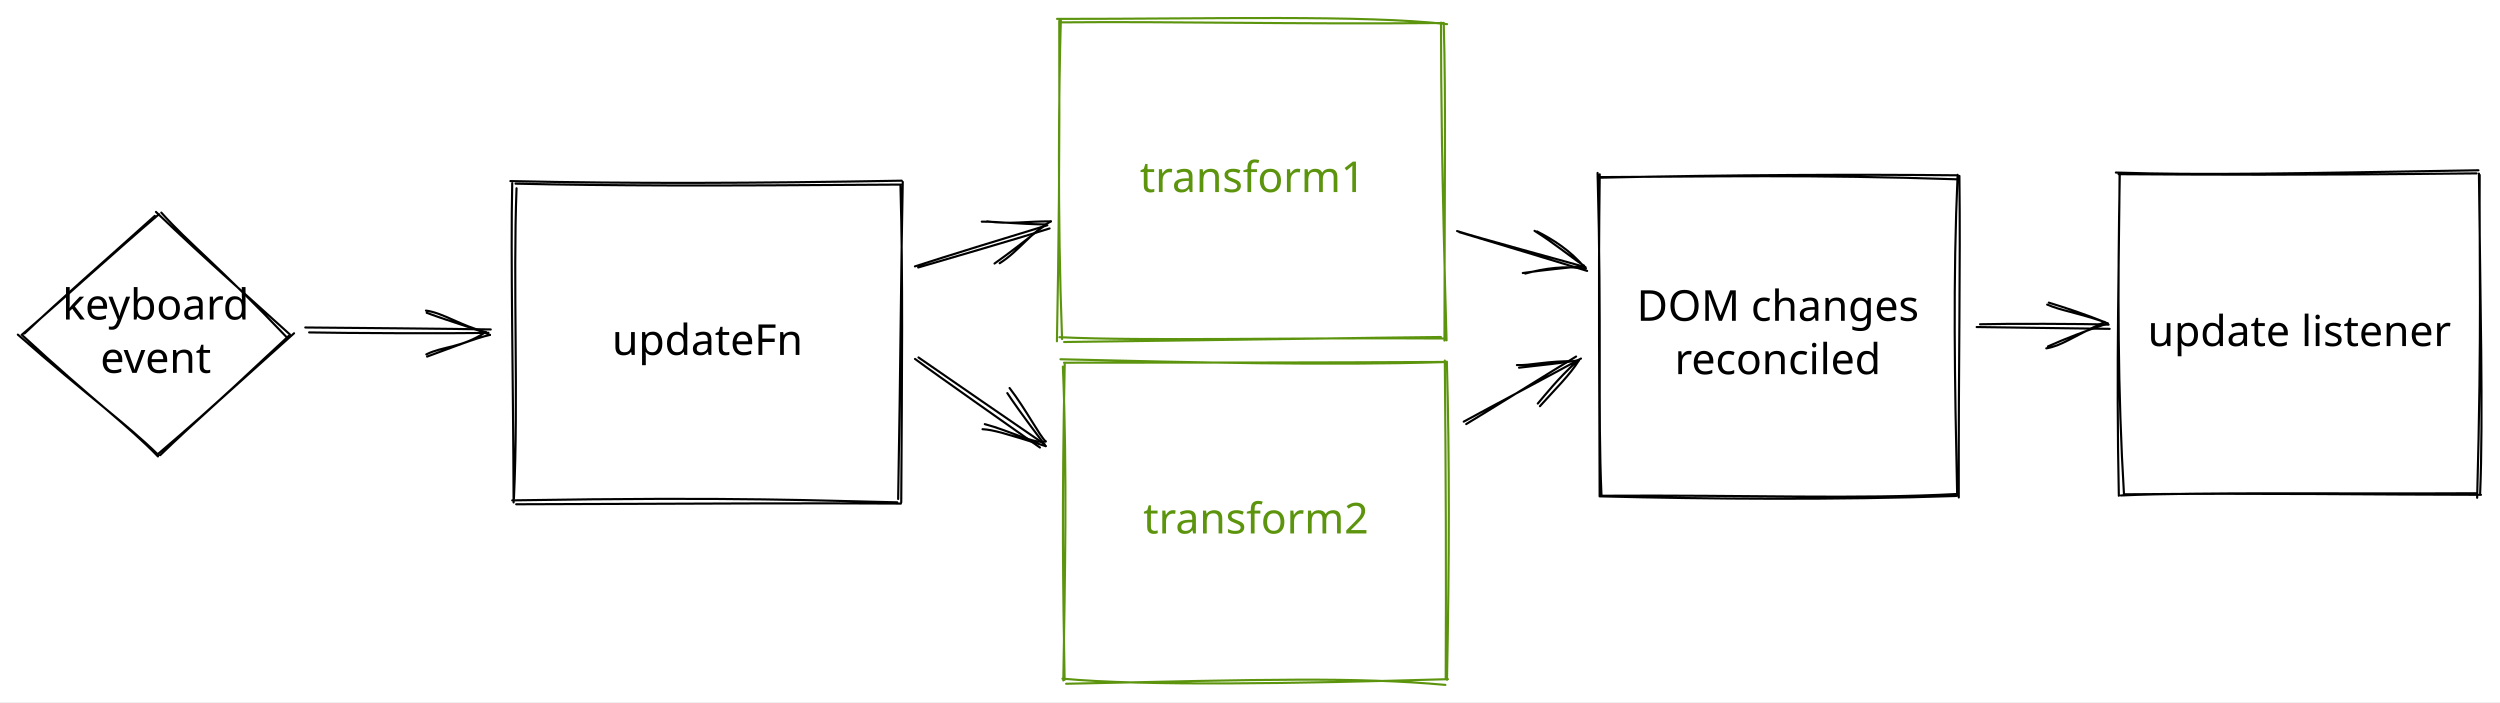
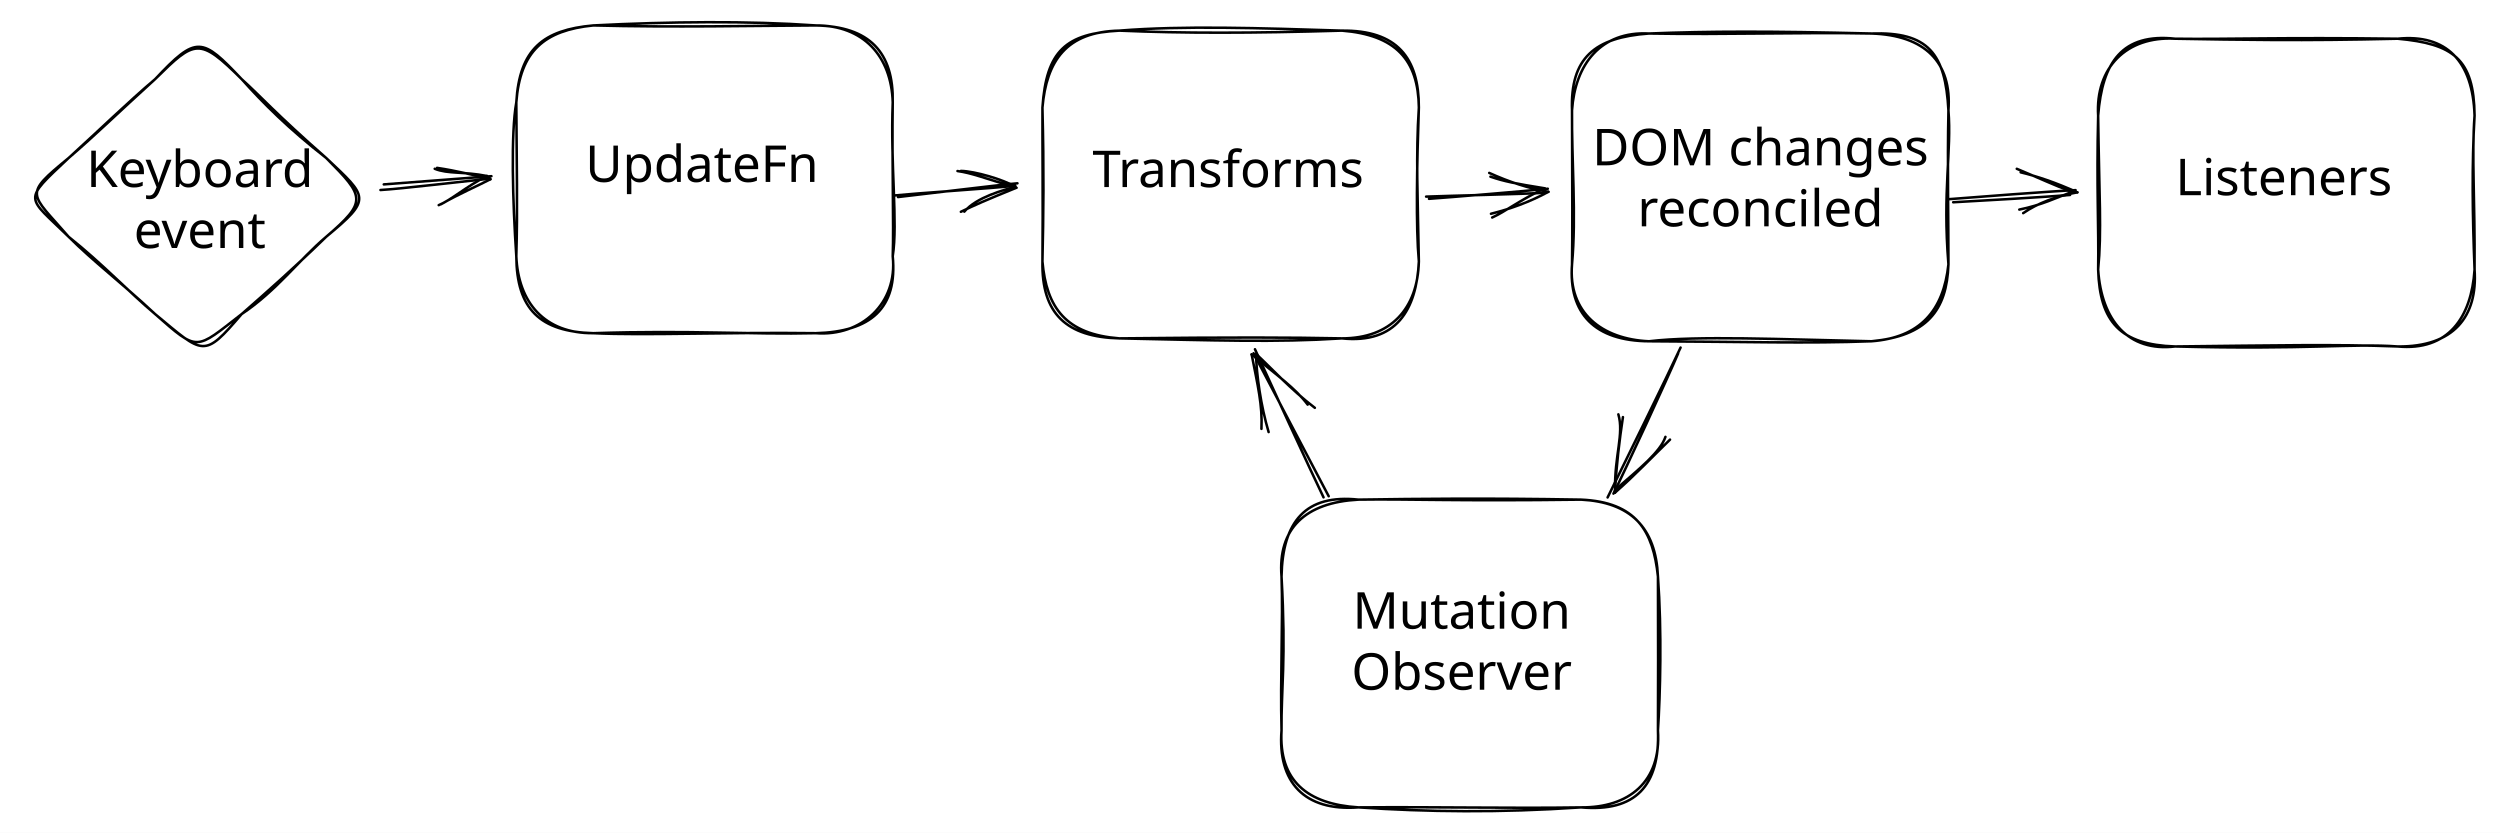
- <svg xmlns="http://www.w3.org/2000/svg" viewBox="0 0 1171.55 329.004" width="2343.099" height="658.007">
+ <svg xmlns="http://www.w3.org/2000/svg" version="1.1" viewBox="0 0 982.939 327.442" width="982.939" height="327.442">
  <defs>
-     <style>@font-face{font-family:"Virgil";src:url(https://excalidraw.com/Virgil.woff2)}@font-face{font-family:"Cascadia";src:url(https://excalidraw.com/Cascadia.woff2)}</style>
+     <style class="style-fonts">
+       @font-face {
+         font-family: "Virgil";
+         src: url("https://excalidraw.com/Virgil.woff2");
+       }
+       @font-face {
+         font-family: "Cascadia";
+         src: url("https://excalidraw.com/Cascadia.woff2");
+       }
+     </style>
  </defs>
-   <path fill="#fff" d="M0 0h1171.55v329.004H0z" />
-   <path d="M239.18 84.861c56.91 1.25 113.81 1.05 183.39-.19m-180.97 1.4c45.62 1.02 89.78 1.08 180.64.42m.81-1.23c-.87 41.93-1.01 84.23-2.16 148.56m1.09-146.62c1.2 43.08.73 85.69.36 148.23m-1.88-.03c-34.95-.68-72.59-2.69-180.41-.92m182.11 1.51c-43.21-.28-84.26-.02-180.26.32m-1.06-2.74c2.2-47.41-.48-100.35 1.22-145.34m-1.38 147.22c-.17-57.32-1.43-115.49-.64-149.56" stroke="#000" fill="none" stroke-linecap="round" />
-   <text x="85.5" y="18" font-family="Virgil, Segoe UI Emoji" font-size="20" text-anchor="middle" style="white-space:pre" transform="translate(246.03 148.331)">updateFn</text>
-   <path d="M75.6 99.632c12.97 14.5 26.8 24.81 59.34 59.02m-61.85-59.34c24.18 23.21 47.28 43.3 62.75 57.41m1.96-.54c-26.2 23.55-47.13 42.06-62.73 57.12m60.21-55.86c-15.69 14.28-29.93 28.67-61.8 55.79m.85.07c-15.36-15.05-33.32-27.74-65.97-56.49m65.66 57.09c-13.99-14.52-30.36-26.15-63.85-57.06m1.34-.57c18.07-17.15 36.24-32.8 61.02-55.11m-62.25 55.67c22.27-19.24 43.27-38.63 64.24-56.45" stroke="#000" fill="none" stroke-linecap="round" />
-   <text x="58" y="18" font-family="Virgil, Segoe UI Emoji" font-size="20" text-anchor="middle" style="white-space:pre" transform="translate(15 131.728)">keyboard </text>
-   <text x="58" y="43" font-family="Virgil, Segoe UI Emoji" font-size="20" text-anchor="middle" style="white-space:pre" transform="translate(15 131.728)">event</text>
-   <g stroke-linecap="round">
-     <path d="M143.072 153.467c14.47.11 72.56.62 86.89.92m-85.09 1.39c14.34.34 69.61.57 84.01.18" stroke="#000" fill="none" />
-     <path d="M199.792 166.067c8.01-3.98 16.38-2.92 27.84-10.47m-27.49 11.51c10.98-4 22.98-8.74 29.45-10.16" stroke="#000" fill="none" />
-     <path d="M199.612 145.547c7.99 1.05 16.42 7.13 28.02 10.05m-27.68-9.01c10.95 4.1 23.02 7.47 29.64 10.36" stroke="#000" fill="none" />
-   </g>
-   <path d="M495.357 8.85c71.87.05 143.72-1.95 182.77 2.47m-180.89-.84c52.5-.51 107.09.94 178.92.31m-.87-.18c.04 32.38.29 67.36 2.6 148.87m-1.32-148.78c1.06 37.59.37 77.01.33 148.9m-1.7-1.68c-38.63.38-79.05 1.15-176.53 2.35m177.65-1.64c-69.67-.5-139.88 1.28-179.83-.61m-1.19 1.9c.82-43.62 1.33-84.96 1.09-150.15m1.32 149.11c-2.22-58.43-1.48-118.03-.57-149.79" stroke="#5c940d" fill="none" stroke-linecap="round" />
-   <text x="85" y="18" font-family="Virgil, Segoe UI Emoji" font-size="20" fill="#5c940d" text-anchor="middle" style="white-space:pre" transform="translate(501.967 72)">transform1</text>
-   <g stroke-linecap="round">
-     <path d="M430.277 125.356c10.12-2.93 51.21-14.91 61.56-18.29m-63.08 17.77c9.88-3.27 51.54-16.14 62.05-19.27" stroke="#000" fill="none" />
-     <path d="M468.477 123.356c8.94-5.58 14.35-14.28 23.97-19.61m-26.39 19.75c7.35-5.22 12.72-9.42 24.1-18.31" stroke="#000" fill="none" />
-     <path d="M462.497 103.726c11.15 1.52 18.72-.09 29.95.02m-32.36.12c8.99.04 15.96 1.1 30.07 1.32" stroke="#000" fill="none" />
-   </g>
-   <path d="M748.65 83.001c51.64-.21 101.87-1.25 168.57 1.03m-167.53-.75c60.88-1.42 122.92-1.6 167.57-1.13m.96.3c.53 42.82-.43 85.67-.3 150.68m-.54-151.21c-2.2 48.66-1.36 97.17-.21 150.38m.54-.84c-48.57 2.61-96.2.39-168.13.85m167.19.12c-56.67 1.93-115.06 1.47-167.16.17m.87-.67c-1.73-39.67.15-77.61-1.82-150.89m.96 151.31c-.06-47.71-.68-96.4.05-150.64" stroke="#000" fill="none" stroke-linecap="round" />
-   <g stroke-linecap="round">
-     <path d="M683.874 108.806c10.08 3.02 50.07 15.09 59.89 18.15m-60.94-18.68c9.94 3.2 50.38 14.1 60.2 16.94" stroke="#000" fill="none" />
-     <path d="M714.754 128.206c9.02-2.5 18.81-3.77 28.32-2.35m-29.46 2.09c10.67-1.56 20.01-2.31 28.72-3.38" stroke="#000" fill="none" />
-     <path d="M720.264 108.436c7.45 3.78 15.5 8.75 22.81 17.42m-23.95-17.68c8.62 5.38 16.04 11.55 23.21 16.39" stroke="#000" fill="none" />
-   </g>
-   <text x="79" y="18" font-family="Virgil, Segoe UI Emoji" font-size="20" text-anchor="middle" style="white-space:pre" transform="translate(754.13 132.341)">DOM changes</text>
-   <text x="79" y="43" font-family="Virgil, Segoe UI Emoji" font-size="20" text-anchor="middle" style="white-space:pre" transform="translate(754.13 132.341)">reconciled</text>
-   <path d="M991.55 80.86c41.27 1.3 79.63.44 169.89-1.07m-168.61 1.84c41.08.24 80 .55 167.74-.38m1.46.75c-.24 35.19.99 72.09-1.19 151.27m.83-151.91c.63 57.39 2.05 114.3.58 149.77m.37.75c-51.2-.04-100.75-.86-167.35-.24m165.36-.5c-64.46.36-129.1-.62-166.75 1.05m1.49-.03c-2.96-48.63-3-96.69-2-150.33m-.44 150.49c-1.32-58.91.23-117.07.35-150.85" stroke="#000" fill="none" stroke-linecap="round" />
-   <g stroke-linecap="round">
-     <path d="M926.314 153.257c10.38.06 51.88.79 62.31.85m-60.74-2.15c10.4-.32 50.09-.29 60.24.19" stroke="#000" fill="none" />
-     <path d="M958.934 163.247c7.07-1.17 11.97-5.17 27.32-12.36m-26.55 11.45c8.19-3.64 17.02-7.09 28.01-10.78" stroke="#000" fill="none" />
-     <path d="M959.344 142.737c6.99 2.98 11.81 3.14 26.91 8.15m-26.14-9.07c7.99 2.51 16.7 5.22 27.6 9.74" stroke="#000" fill="none" />
-   </g>
-   <text x="79" y="18" font-family="Virgil, Segoe UI Emoji" font-size="20" text-anchor="middle" style="white-space:pre" transform="translate(998.55 144.16)">update listener</text>
-   <path d="M496.956 168.354c63.39 1.49 124.98 3.03 179.69 1.34m-178.03.28c59.88-.06 118.74-.04 179.1-.37m-.65-.64c.47 51.82.67 100.2.42 148.71m.55-148.21c1.27 46.23 1.15 92.93.06 149.11m-.76 2.38c-42.23-3.76-84.35-2.57-177.73-.53m178.92-2.15c-71.44 2.08-142.09 3.3-180.64-.24m.4.83c.77-48.18 1.9-96.66-.2-147.06m.81 146.79c-.71-41.1-1.36-80.1.06-148.38" stroke="#5c940d" fill="none" stroke-linecap="round" />
-   <text x="85" y="18" font-family="Virgil, Segoe UI Emoji" font-size="20" fill="#5c940d" text-anchor="middle" style="white-space:pre" transform="translate(503.556 232.004)">transform2</text>
-   <g stroke-linecap="round">
-     <path d="M428.786 168.206c9.4 7.02 48.79 34.61 58.55 41.52m-56.91-42.22c9.65 6.7 49.15 33.92 59.02 40.65" stroke="#000" fill="none" />
-     <path d="M461.496 198.756c12.06 3.19 23.37 9.55 28.52 8.09m-29.58-5.71c4.86.22 10.73 2 29.6 7.93" stroke="#000" fill="none" />
-     <path d="M473.106 181.836c7.51 9.72 14.27 22.73 16.91 25.01m-17.97-22.63c2.45 3.7 5.98 8.9 17.99 24.85" stroke="#000" fill="none" />
+   <rect x="0" y="0" width="982.939" height="327.442" fill="#ffffff" />
+   <g stroke-linecap="round" transform="translate(10 15.60821) rotate(0 67.61754 61.69589)">
+     <path d="M85 15.5 M85 15.5 C93.69 25.19, 103.47 34.95, 118.24 46.5 M85 15.5 C91.88 21.66, 98.65 29.34, 118.24 46.5 M118.24 46.5 C133.5 61.83, 134.52 63.52, 118.24 77.5 M118.24 46.5 C134.75 62.1, 136.35 62.44, 118.24 77.5 M118.24 77.5 C107.56 86.56, 98.79 98.67, 85 107.89 M118.24 77.5 C106.55 88.91, 94.45 99.66, 85 107.89 M85 107.89 C66.6 122.16, 68.16 122.93, 51 107.89 M85 107.89 C69.99 125.45, 70.23 123.83, 51 107.89 M51 107.89 C37.04 94.88, 26.98 87.45, 17 77.5 M51 107.89 C40.49 99.03, 30.34 88.15, 17 77.5 M17 77.5 C0.44 61.21, -1.5 63.92, 17 46.5 M17 77.5 C1.72 59.87, -0.99 61.32, 17 46.5 M17 46.5 C27.49 37.49, 36.04 29.08, 51 15.5 M17 46.5 C29.94 34.73, 40.29 24.59, 51 15.5 M51 15.5 C66.68 -0.01, 68.33 -1.09, 85 15.5 M51 15.5 C67.39 -1.91, 69.38 -0.95, 85 15.5" stroke="#000000" stroke-width="1" fill="none" />
  </g>
  <g stroke-linecap="round">
-     <path d="M687.094 198.74c8.76-5.22 42.75-26.41 51.49-31.66m-52.65 30.51c9.19-5.07 46.11-24.64 54.94-29.57M720.634 189.11c3.69-4.25 9.06-11.29 18.41-19.86m-17.4 21.1c6.6-7.39 14.26-14.86 18.32-21.53" stroke="#000" fill="none" />
-     <path d="M710.854 171.07c6.12.35 14.01-2.05 28.19-1.82m-27.18 3.06c9.89-1.1 20.95-2.29 28.1-3.49" stroke="#000" fill="none" />
+     <g transform="translate(150.5939 73.25947) rotate(0 20.80979 -1.268019)">
+       <path d="M0.3 -0.76 C7.43 -1.3, 35.49 -3.47, 42.62 -3.99 M-1 1.45 C6.05 1.09, 34.71 -2.28, 42.02 -3.03" stroke="#000000" stroke-width="1" fill="none" />
+     </g>
+     <g transform="translate(150.5939 73.25947) rotate(0 20.80979 -1.268019)">
+       <path d="M21.9 7.4 C26.8 5.44, 32.43 0.21, 40.88 -4.06 M22.81 7.04 C29.87 2.96, 37.41 -0.26, 42.23 -2.79" stroke="#000000" stroke-width="1" fill="none" />
+     </g>
+     <g transform="translate(150.5939 73.25947) rotate(0 20.80979 -1.268019)">
+       <path d="M20.33 -6.9 C25.59 -4.76, 31.67 -5.91, 40.88 -4.06 M21.24 -7.26 C28.75 -6.15, 36.85 -4.19, 42.23 -2.79" stroke="#000000" stroke-width="1" fill="none" />
+     </g>
  </g>
+   <mask />
+   <g transform="translate(35 58) rotate(0 43.56996 24)">
+     <text x="43.57" y="0" font-family="Virgil, Segoe UI Emoji" font-size="20px" fill="#000000" text-anchor="middle" style="white-space: pre;" direction="ltr" dominant-baseline="text-before-edge">Keyboard</text>
+     <text x="43.57" y="24" font-family="Virgil, Segoe UI Emoji" font-size="20px" fill="#000000" text-anchor="middle" style="white-space: pre;" direction="ltr" dominant-baseline="text-before-edge">event</text>
+   </g>
+   <g stroke-linecap="round" transform="translate(203 10) rotate(0 74 60.5)">
+     <path d="M30.25 0 M30.25 0 C59.8 -1.52, 91.39 -1.86, 117.75 0 M30.25 0 C61.61 0.83, 93.47 0.12, 117.75 0 M117.75 0 C138.89 0.38, 148.41 10.56, 148 30.25 M117.75 0 C136.47 -0.11, 147.46 12.14, 148 30.25 M148 30.25 C147.02 54.49, 150.09 77.69, 148 90.75 M148 30.25 C147.66 53.54, 148.44 78.2, 148 90.75 M148 90.75 C149.94 111.29, 139.36 120.43, 117.75 121 M148 90.75 C150 109.3, 135.62 122.37, 117.75 121 M117.75 121 C82.81 120.52, 50.81 122.01, 30.25 121 M117.75 121 C92.21 121.62, 68.91 119.73, 30.25 121 M30.25 121 C9.22 120.41, 0.13 111.51, 0 90.75 M30.25 121 C11.16 121.18, 0.74 108.95, 0 90.75 M0 90.75 C-1.45 69.31, -2.19 42.4, 0 30.25 M0 90.75 C0.57 72.24, 0.13 53.99, 0 30.25 M0 30.25 C1.2 9.25, 10.65 1.74, 30.25 0 M0 30.25 C1.52 10.07, 10.98 1.94, 30.25 0" stroke="#000000" stroke-width="1" fill="none" />
+   </g>
+   <g transform="translate(230.04 56) rotate(0 45.95997 12)">
+     <text x="45.96" y="0" font-family="Virgil, Segoe UI Emoji" font-size="20px" fill="#000000" text-anchor="middle" style="white-space: pre;" direction="ltr" dominant-baseline="text-before-edge">UpdateFn</text>
+   </g>
+   <g stroke-linecap="round">
+     <g transform="translate(353.002 76.6984) rotate(0 22.84617 -1.922802)">
+       <path d="M0.08 0.78 C7.77 -0.06, 39.43 -4.01, 47.03 -4.63 M-1.34 0.15 C6.14 -0.62, 37.95 -2.77, 46.18 -3.61" stroke="#000000" stroke-width="1" fill="none" />
+     </g>
+     <g transform="translate(353.002 76.6984) rotate(0 22.84617 -1.922802)">
+       <path d="M26.14 6.52 C31.07 0.68, 41.82 -1.97, 46.11 -3.31 M24.79 6.57 C30.32 3.89, 34.25 2.16, 46.6 -2.87" stroke="#000000" stroke-width="1" fill="none" />
+     </g>
+     <g transform="translate(353.002 76.6984) rotate(0 22.84617 -1.922802)">
+       <path d="M24.81 -9.5 C30.3 -9.4, 41.54 -6.11, 46.11 -3.31 M23.46 -9.45 C29.15 -8.64, 33.37 -6.88, 46.6 -2.87" stroke="#000000" stroke-width="1" fill="none" />
+     </g>
+   </g>
+   <mask />
+   <g stroke-linecap="round" transform="translate(409.8622 12.04312) rotate(0 74 60.5)">
+     <path d="M30.25 0 M30.25 0 C55.43 -2.02, 85.08 -1.02, 117.75 0 M30.25 0 C55.38 1.1, 82.09 1.05, 117.75 0 M117.75 0 C139.43 -0.23, 148.06 10.69, 148 30.25 M117.75 0 C138.89 1.7, 147.75 11.47, 148 30.25 M148 30.25 C146.75 49.06, 147.6 65.64, 148 90.75 M148 30.25 C147.23 52.73, 146.75 77.27, 148 90.75 M148 90.75 C147.54 109.31, 136.97 121.01, 117.75 121 M148 90.75 C147.07 109.86, 139.11 123.24, 117.75 121 M117.75 121 C96.51 120.58, 75.86 120.52, 30.25 121 M117.75 121 C91.75 122.69, 66.88 121.76, 30.25 121 M30.25 121 C9.49 120.5, -0.41 111.33, 0 90.75 M30.25 121 C9.23 119.4, 1.58 108.96, 0 90.75 M0 90.75 C0.23 68.29, -0.06 41.66, 0 30.25 M0 90.75 C0.41 72.57, 0.64 54.98, 0 30.25 M0 30.25 C1.63 11.89, 9.36 0.43, 30.25 0 M0 30.25 C1.5 7.83, 9.21 1.14, 30.25 0" stroke="#000000" stroke-width="1" fill="none" />
+   </g>
+   <g transform="translate(427.2923 58.04312) rotate(0 55.56995 12)">
+     <text x="55.57" y="0" font-family="Virgil, Segoe UI Emoji" font-size="20px" fill="#000000" text-anchor="middle" style="white-space: pre;" direction="ltr" dominant-baseline="text-before-edge">Transforms</text>
+   </g>
+   <g stroke-linecap="round">
+     <g transform="translate(561.2162 77.83355) rotate(0 23.41739 -1.646193)">
+       <path d="M0.63 0.34 C8.58 -0.22, 39.54 -2.79, 47.34 -3.63 M-0.5 -0.53 C7.36 -0.86, 38.74 -1.51, 46.64 -2.08" stroke="#000000" stroke-width="1" fill="none" />
+     </g>
+     <g transform="translate(561.2162 77.83355) rotate(0 23.41739 -1.646193)">
+       <path d="M25.48 7.69 C30.84 5.25, 34.9 1.72, 46.06 -3.81 M25 6.21 C32.56 4.34, 40.22 1.58, 47.58 -2.42" stroke="#000000" stroke-width="1" fill="none" />
+     </g>
+     <g transform="translate(561.2162 77.83355) rotate(0 23.41739 -1.646193)">
+       <path d="M24.79 -8.37 C30.3 -6.47, 34.55 -5.66, 46.06 -3.81 M24.31 -9.85 C32.07 -6.33, 39.97 -3.71, 47.58 -2.42" stroke="#000000" stroke-width="1" fill="none" />
+     </g>
+   </g>
+   <mask />
+   <g stroke-linecap="round" transform="translate(618.0764 13.17828) rotate(0 74 60.5)">
+     <path d="M30.25 0 M30.25 0 C61.1 0.55, 90.12 -0.56, 117.75 0 M30.25 0 C53.8 -0.94, 77.74 -1, 117.75 0 M117.75 0 C138.61 0.64, 149.45 11.23, 148 30.25 M117.75 0 C140.09 -0.77, 146.81 7.85, 148 30.25 M148 30.25 C149.33 46.14, 145.62 61.74, 148 90.75 M148 30.25 C147.53 51.82, 148.05 73.82, 148 90.75 M148 90.75 C146.05 108.93, 136.89 119.56, 117.75 121 M148 90.75 C147.39 109.04, 139.41 118.94, 117.75 121 M117.75 121 C81.79 120.24, 49.62 118.73, 30.25 121 M117.75 121 C92.15 121.95, 68.68 121.18, 30.25 121 M30.25 121 C11.74 120.19, -1.55 109.76, 0 90.75 M30.25 121 C9.01 120.88, -1.43 110.16, 0 90.75 M0 90.75 C1.75 71.93, -0.17 49.52, 0 30.25 M0 90.75 C0.17 78.47, 0.13 66.04, 0 30.25 M0 30.25 C1.21 12, 11.38 -0.99, 30.25 0 M0 30.25 C-0.74 9.68, 8.76 1.53, 30.25 0" stroke="#000000" stroke-width="1" fill="none" />
+   </g>
+   <g transform="translate(627.2248 49.47306) rotate(0 64.92995 24)">
+     <text x="64.93" y="0" font-family="Virgil, Segoe UI Emoji" font-size="20px" fill="#000000" text-anchor="middle" style="white-space: pre;" direction="ltr" dominant-baseline="text-before-edge">DOM changes</text>
+     <text x="64.93" y="24" font-family="Virgil, Segoe UI Emoji" font-size="20px" fill="#000000" text-anchor="middle" style="white-space: pre;" direction="ltr" dominant-baseline="text-before-edge">reconciled</text>
+   </g>
+   <g stroke-linecap="round">
+     <g transform="translate(768.0785 79.87668) rotate(0 23.16966 -2.736147)">
+       <path d="M-0.13 -0.35 C7.42 -0.71, 38.02 -2.55, 45.82 -3.22 M-1.65 -1.58 C6.21 -2.21, 40.08 -4.81, 47.99 -5.12" stroke="#000000" stroke-width="1" fill="none" />
+     </g>
+     <g transform="translate(768.0785 79.87668) rotate(0 23.16966 -2.736147)">
+       <path d="M25.86 2.53 C34.66 0.74, 40.13 -2.04, 46.61 -4.43 M27.39 3.93 C33.01 0.05, 40.32 -2.76, 48.69 -4.25" stroke="#000000" stroke-width="1" fill="none" />
+     </g>
+     <g transform="translate(768.0785 79.87668) rotate(0 23.16966 -2.736147)">
+       <path d="M24.87 -13.51 C33.87 -9.77, 39.68 -7.01, 46.61 -4.43 M26.4 -12.12 C32.46 -10.67, 40.11 -8.17, 48.69 -4.25" stroke="#000000" stroke-width="1" fill="none" />
+     </g>
+   </g>
+   <mask />
+   <g stroke-linecap="round" transform="translate(824.9387 15.2214) rotate(0 74 60.5)">
+     <path d="M30.25 0 M30.25 0 C56.29 0.45, 79.67 0.91, 117.75 0 M30.25 0 C51.17 0.29, 71.59 -0.61, 117.75 0 M117.75 0 C136.88 -1.94, 147.3 8.74, 148 30.25 M117.75 0 C139.54 2, 147.82 7.82, 148 30.25 M148 30.25 C146.82 46.07, 148.21 63.45, 148 90.75 M148 30.25 C146.9 49.42, 147.14 69.22, 148 90.75 M148 90.75 C149.3 109.13, 139.89 121.26, 117.75 121 M148 90.75 C146.76 109.67, 137.59 122.87, 117.75 121 M117.75 121 C100.36 119.72, 82.02 122.36, 30.25 121 M117.75 121 C92.94 120.06, 69.2 120.59, 30.25 121 M30.25 121 C8.84 120.34, 0.6 111.43, 0 90.75 M30.25 121 C11.98 123.19, 1.32 110.9, 0 90.75 M0 90.75 C1.47 75.93, 0.4 61.6, 0 30.25 M0 90.75 C0.28 74.21, -0.69 58.48, 0 30.25 M0 30.25 C-1.15 11.41, 11.17 -1.13, 30.25 0 M0 30.25 C1.64 9.13, 9.52 -2.24, 30.25 0" stroke="#000000" stroke-width="1" fill="none" />
+   </g>
+   <g transform="translate(853.3387 61.2214) rotate(0 44.59995 12)">
+     <text x="44.6" y="0" font-family="Virgil, Segoe UI Emoji" font-size="20px" fill="#000000" text-anchor="middle" style="white-space: pre;" direction="ltr" dominant-baseline="text-before-edge">Listeners</text>
+   </g>
+   <g stroke-linecap="round" transform="translate(503.8647 196.4422) rotate(0 74 60.5)">
+     <path d="M30.25 0 M30.25 0 C50.95 -0.31, 67.84 0.66, 117.75 0 M30.25 0 C54.79 -0.36, 79.77 -0.65, 117.75 0 M117.75 0 C137.08 0.99, 147.18 10.89, 148 30.25 M117.75 0 C139.51 0.95, 146.11 12.35, 148 30.25 M148 30.25 C149.58 51.62, 148.92 77.02, 148 90.75 M148 30.25 C148.09 51.88, 148.07 75.74, 148 90.75 M148 90.75 C149.38 110.97, 136.5 121.18, 117.75 121 M148 90.75 C148.81 112.51, 139.16 122.92, 117.75 121 M117.75 121 C85.83 123.18, 57.17 122.82, 30.25 121 M117.75 121 C89.02 121.44, 61.92 120.73, 30.25 121 M30.25 121 C10.06 119.74, -1.09 110.46, 0 90.75 M30.25 121 C8.94 122.63, -1.6 111.03, 0 90.75 M0 90.75 C-0.17 74.69, 1.86 63.05, 0 30.25 M0 90.75 C-0.56 69.51, 0.63 47.88, 0 30.25 M0 30.25 C-1.52 11.38, 9.34 1.11, 30.25 0 M0 30.25 C0.42 8.52, 9.5 -2.22, 30.25 0" stroke="#000000" stroke-width="1" fill="none" />
+   </g>
+   <g transform="translate(530.998 231.6587) rotate(0 43.70996 24)">
+     <text x="43.71" y="0" font-family="Virgil, Segoe UI Emoji" font-size="20px" fill="#000000" text-anchor="middle" style="white-space: pre;" direction="ltr" dominant-baseline="text-before-edge">Mutation</text>
+     <text x="43.71" y="24" font-family="Virgil, Segoe UI Emoji" font-size="20px" fill="#000000" text-anchor="middle" style="white-space: pre;" direction="ltr" dominant-baseline="text-before-edge">Observer</text>
+   </g>
+   <g stroke-linecap="round">
+     <g transform="translate(520.7117 194.3975) rotate(0 -13.07005 -27.96451)">
+       <path d="M-0.33 1.15 C-4.96 -8.29, -22.79 -47.34, -27.29 -57.08 M1.7 0.71 C-3.08 -8.48, -22.94 -46.05, -27.84 -55.5" stroke="#000000" stroke-width="1" fill="none" />
+     </g>
+     <g transform="translate(520.7117 194.3975) rotate(0 -13.07005 -27.96451)">
+       <path d="M-3.75 -34.05 C-13.11 -41.16, -21.08 -49.89, -26.88 -55.25 M-6.57 -35.31 C-11.38 -41.73, -18.62 -46.84, -28.6 -55.05" stroke="#000000" stroke-width="1" fill="none" />
+     </g>
+     <g transform="translate(520.7117 194.3975) rotate(0 -13.07005 -27.96451)">
+       <path d="M-21.92 -24.52 C-24.98 -34.86, -26.68 -46.88, -26.88 -55.25 M-24.74 -25.78 C-24.3 -35.07, -26.24 -42.96, -28.6 -55.05" stroke="#000000" stroke-width="1" fill="none" />
+     </g>
+   </g>
+   <mask />
+   <g stroke-linecap="round">
+     <g transform="translate(659.8198 137.2446) rotate(0 -13.40337 28.87756)">
+       <path d="M0.94 -0.59 C-3.54 9.17, -23.05 48.83, -27.75 58.34 M-0.02 1.72 C-4.05 11.19, -20.77 47.56, -25.45 56.84" stroke="#000000" stroke-width="1" fill="none" />
+     </g>
+     <g transform="translate(659.8198 137.2446) rotate(0 -13.40337 28.87756)">
+       <path d="M-23.52 25.67 C-21.27 33.38, -25.07 41.91, -24.82 55.37 M-21.72 26.75 C-23.08 35.79, -24.28 45.46, -24.86 56.47" stroke="#000000" stroke-width="1" fill="none" />
+     </g>
+     <g transform="translate(659.8198 137.2446) rotate(0 -13.40337 28.87756)">
+       <path d="M-5.01 34.52 C-6.97 40.36, -14.99 46.87, -24.82 55.37 M-3.21 35.6 C-10 42.18, -16.64 49.24, -24.86 56.47" stroke="#000000" stroke-width="1" fill="none" />
+     </g>
+   </g>
+   <mask />
</svg>
